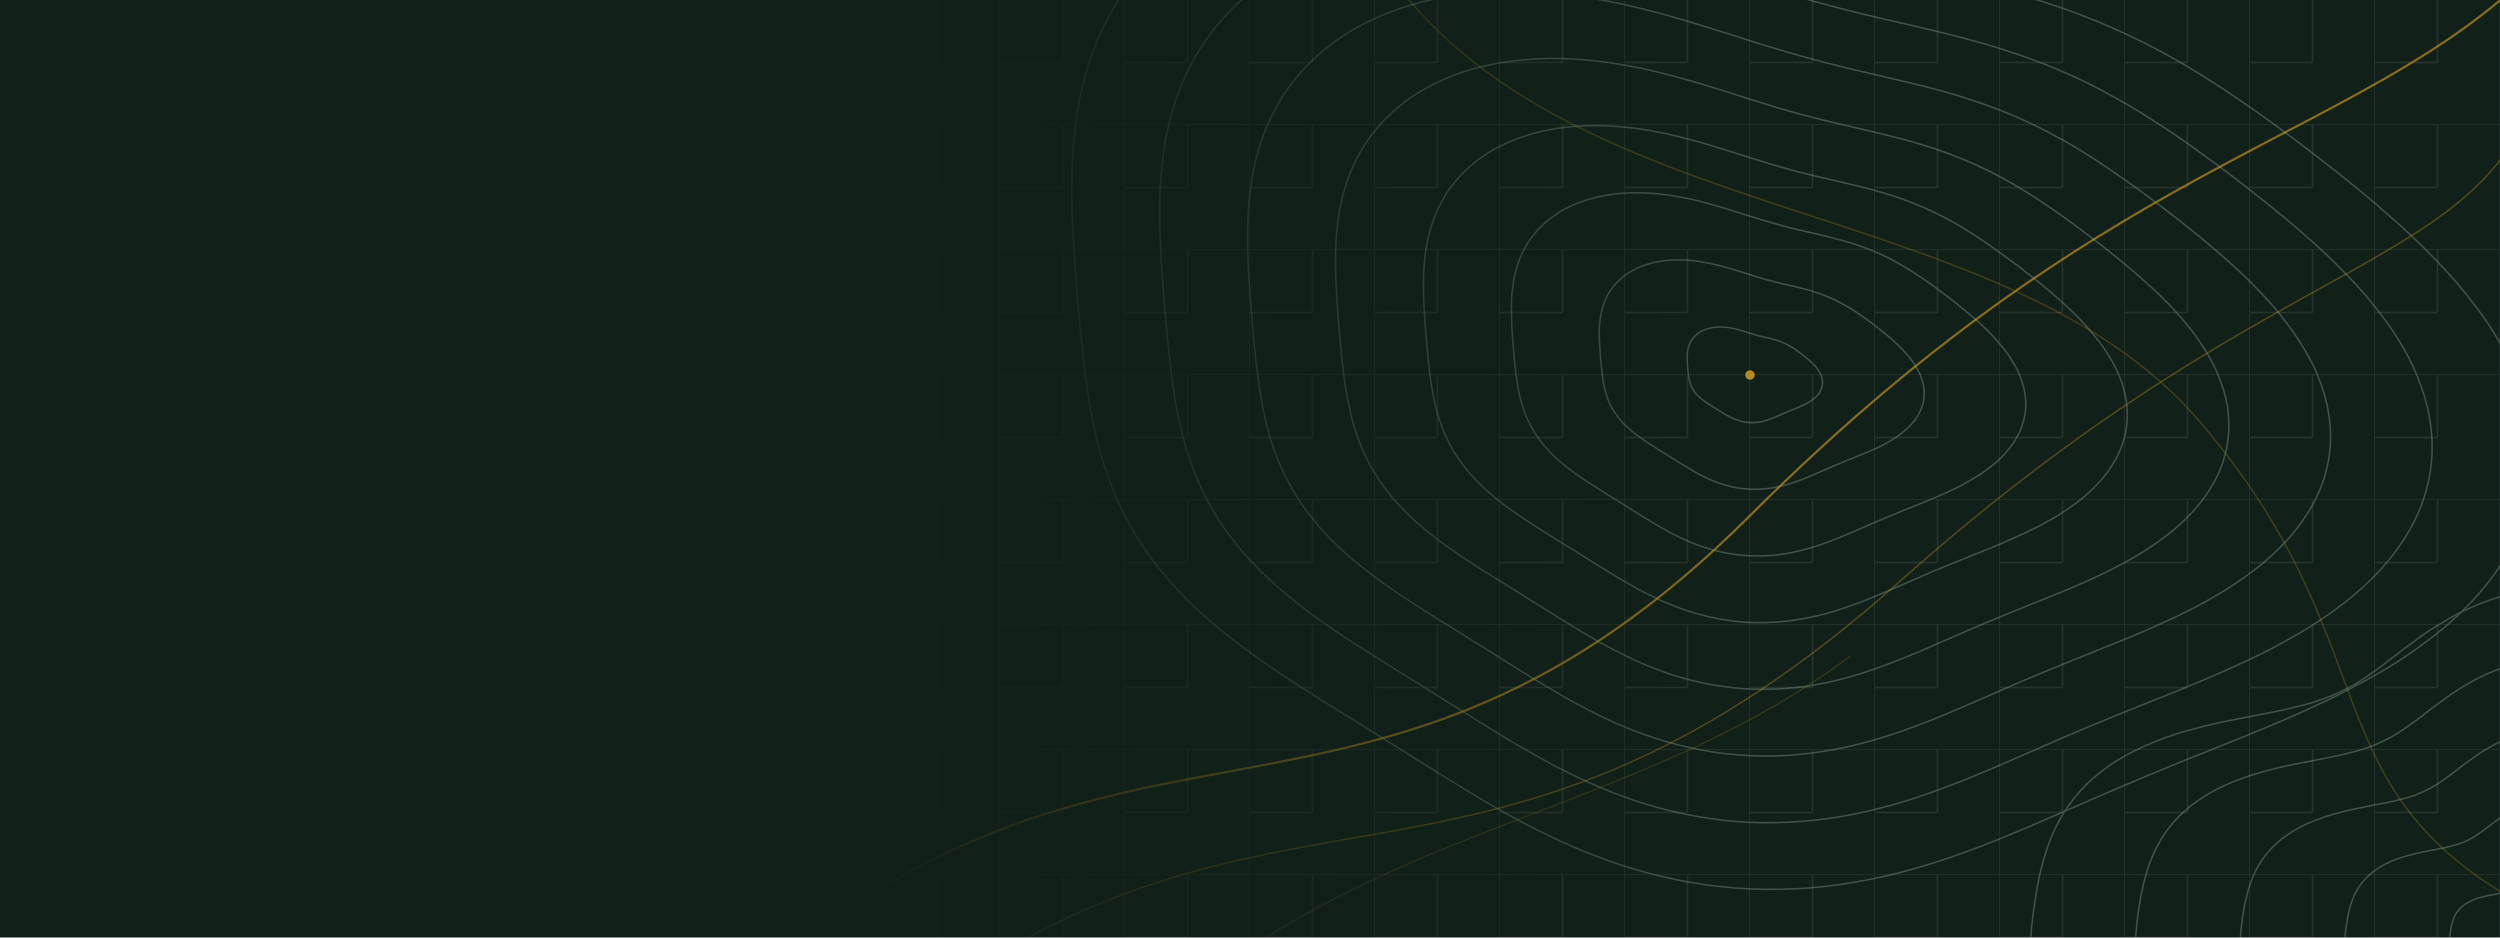
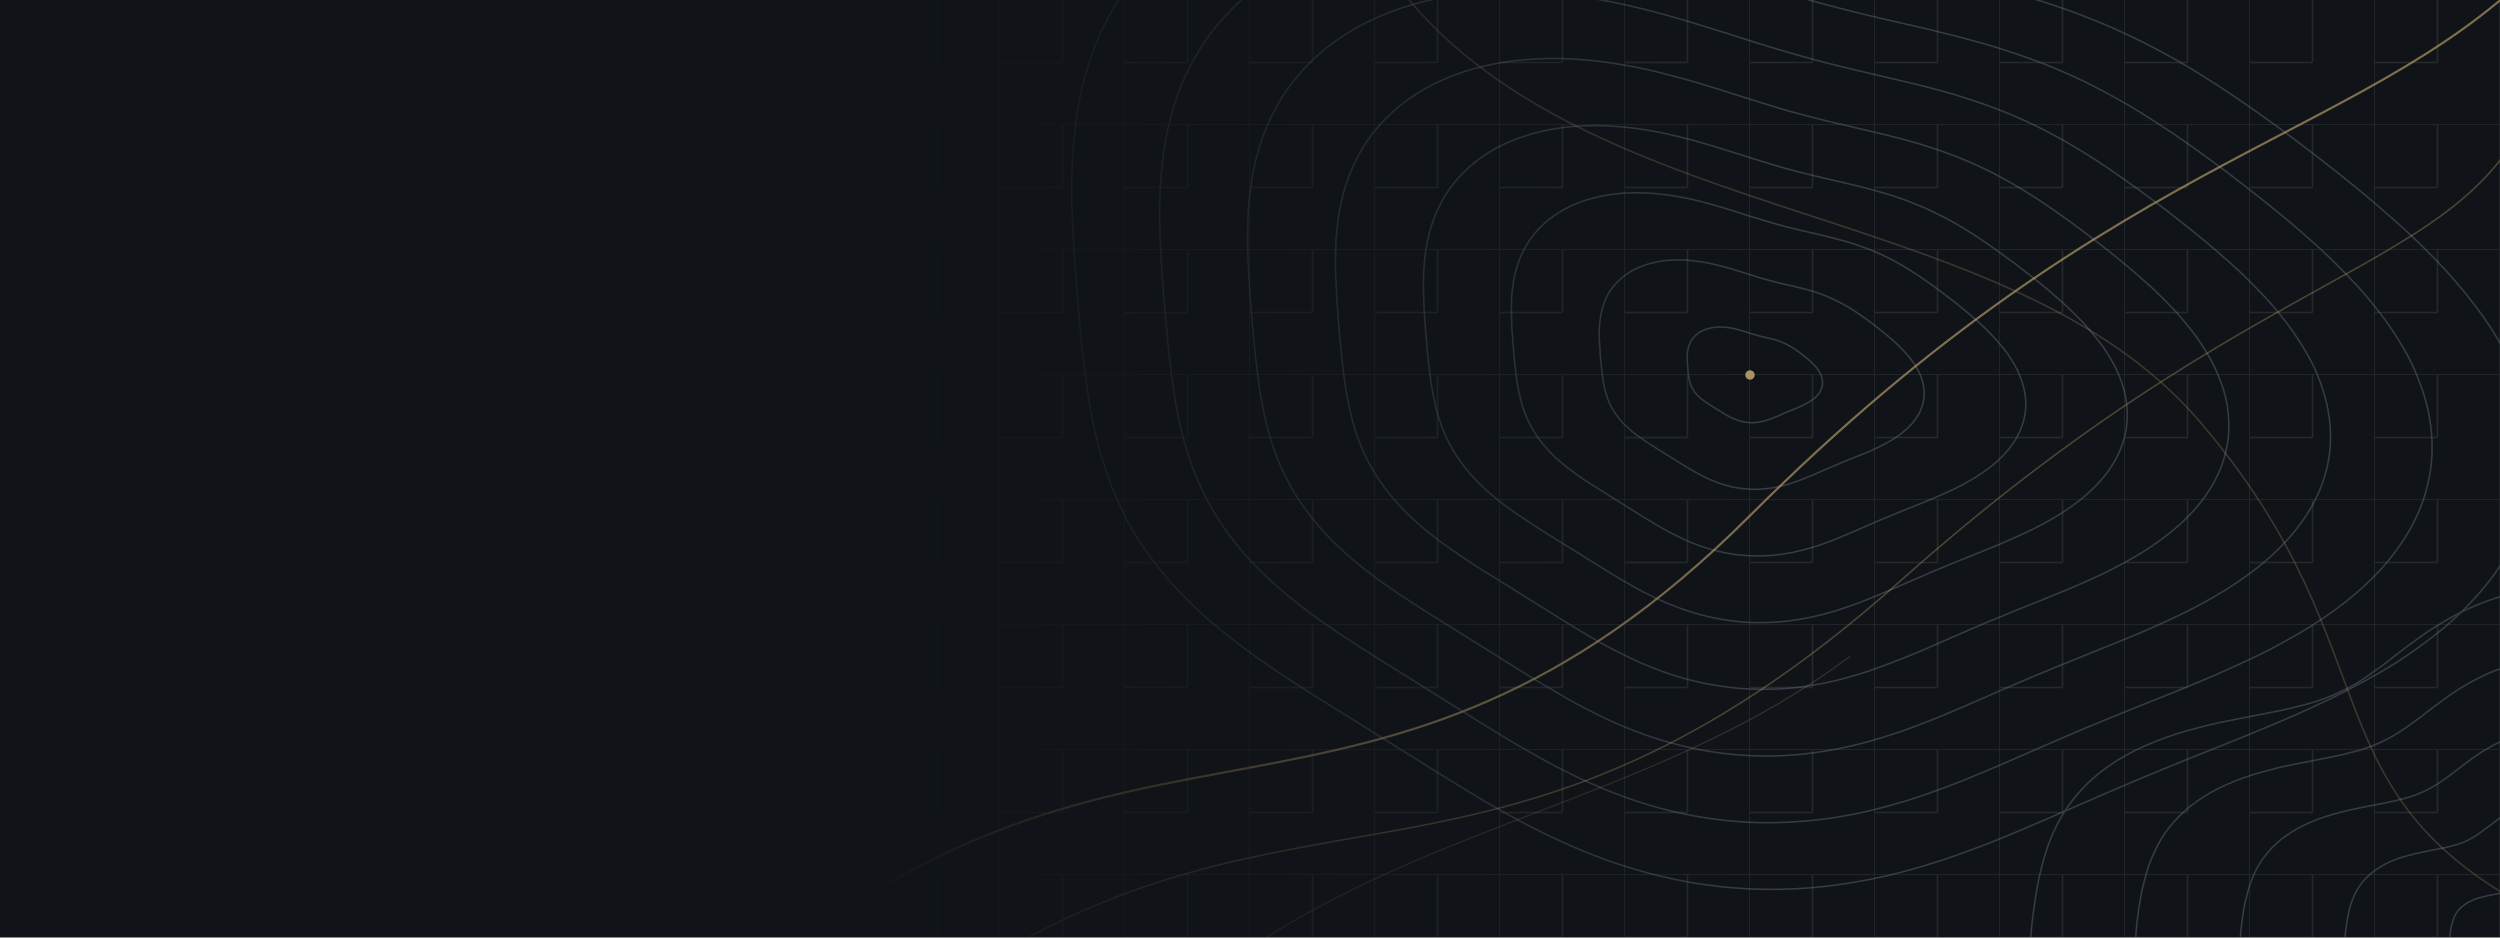
<svg xmlns="http://www.w3.org/2000/svg" viewBox="0 0 1600 600" width="1600" height="600" role="img" aria-hidden="true">
-   <rect width="1600" height="600" fill="#12201A" />
+   <rect width="1600" height="600" fill="#101418" />
  <defs>
    <pattern id="bg" width="80" height="80" patternUnits="userSpaceOnUse">
      <path d="M80 0V80M0 80H80M40 0V40M0 40H40" fill="none" stroke="#E9ECE6" stroke-width="1" />
    </pattern>
    <linearGradient id="bf" x1="0" x2="1">
      <stop offset="0" stop-color="#000" />
      <stop offset="0.35" stop-color="#000" />
      <stop offset="0.7" stop-color="#fff" />
    </linearGradient>
    <mask id="bm">
      <rect width="1600" height="600" fill="url(#bf)" />
    </mask>
  </defs>
  <g mask="url(#bm)">
    <rect width="1600" height="600" fill="url(#bg)" opacity="0.10" />
-     <g fill="none" stroke="#7E9A88" stroke-width="1" opacity="0.42">
+     <g fill="none" stroke="#6B7280" stroke-width="1" opacity="0.42">
      <path d="M1165.4 240.0C1165.8 241.0 1166.1 242.0 1166.3 243.0C1166.4 244.0 1166.5 245.0 1166.4 246.1C1166.3 247.1 1166.0 248.1 1165.6 249.1C1165.2 250.0 1164.7 251.0 1164.1 251.9C1163.4 252.8 1162.6 253.6 1161.8 254.4C1160.9 255.2 1159.9 256.0 1158.9 256.6C1157.9 257.3 1156.8 257.9 1155.7 258.5C1154.6 259.1 1153.5 259.6 1152.4 260.1C1151.3 260.6 1150.1 261.1 1149.0 261.5C1148.0 262.0 1146.9 262.4 1145.8 262.8C1144.8 263.2 1143.8 263.6 1142.8 264.1C1141.7 264.5 1140.8 264.9 1139.8 265.4C1138.8 265.8 1137.8 266.2 1136.8 266.7C1135.8 267.1 1134.8 267.5 1133.7 267.9C1132.7 268.3 1131.6 268.7 1130.5 269.0C1129.4 269.4 1128.3 269.7 1127.1 269.9C1126.0 270.1 1124.8 270.3 1123.6 270.4C1122.4 270.5 1121.2 270.5 1120.0 270.5C1118.8 270.4 1117.6 270.3 1116.4 270.1C1115.3 269.9 1114.1 269.6 1113.0 269.3C1111.9 268.9 1110.9 268.5 1109.8 268.1C1108.8 267.7 1107.8 267.2 1106.9 266.7C1105.9 266.2 1105.0 265.7 1104.1 265.2C1103.3 264.7 1102.4 264.1 1101.6 263.6C1100.8 263.1 1099.9 262.6 1099.1 262.1C1098.3 261.6 1097.5 261.1 1096.7 260.6C1095.9 260.1 1095.1 259.6 1094.3 259.1C1093.5 258.5 1092.7 258.0 1091.9 257.5C1091.1 256.9 1090.3 256.4 1089.5 255.8C1088.8 255.2 1088.0 254.6 1087.3 254.0C1086.6 253.3 1086.0 252.7 1085.4 252.0C1084.8 251.3 1084.2 250.5 1083.8 249.8C1083.3 249.0 1082.9 248.2 1082.5 247.4C1082.2 246.6 1081.9 245.8 1081.6 245.0C1081.4 244.2 1081.2 243.4 1081.0 242.5C1080.8 241.7 1080.7 240.8 1080.6 240.0C1080.5 239.2 1080.4 238.3 1080.3 237.4C1080.2 236.6 1080.2 235.7 1080.1 234.8C1080.0 233.9 1080.0 233.0 1079.9 232.0C1079.9 231.1 1079.8 230.1 1079.8 229.2C1079.8 228.2 1079.8 227.2 1079.9 226.2C1080.0 225.1 1080.2 224.1 1080.4 223.1C1080.6 222.0 1081.0 221.0 1081.4 220.0C1081.8 219.0 1082.4 218.0 1083.1 217.0C1083.7 216.1 1084.5 215.2 1085.4 214.4C1086.4 213.6 1087.4 212.8 1088.5 212.2C1089.7 211.6 1090.9 211.0 1092.2 210.6C1093.5 210.2 1094.9 209.9 1096.3 209.6C1097.7 209.4 1099.2 209.3 1100.7 209.3C1102.1 209.3 1103.6 209.4 1105.0 209.5C1106.5 209.7 1107.9 209.9 1109.2 210.2C1110.6 210.5 1111.9 210.8 1113.1 211.2C1114.4 211.5 1115.6 211.9 1116.7 212.2C1117.9 212.6 1118.9 212.9 1120.0 213.3C1121.1 213.6 1122.1 213.9 1123.0 214.2C1124.0 214.5 1125.0 214.7 1126.0 215.0C1126.9 215.2 1127.8 215.5 1128.8 215.7C1129.7 215.9 1130.7 216.1 1131.6 216.3C1132.6 216.6 1133.5 216.8 1134.5 217.0C1135.4 217.3 1136.3 217.6 1137.3 217.8C1138.2 218.1 1139.1 218.5 1140.0 218.8C1140.9 219.2 1141.8 219.6 1142.7 220.0C1143.5 220.4 1144.4 220.8 1145.2 221.3C1146.1 221.8 1146.9 222.3 1147.7 222.8C1148.5 223.3 1149.3 223.9 1150.0 224.4C1150.8 225.0 1151.6 225.5 1152.4 226.1C1153.2 226.7 1154.0 227.3 1154.8 228.0C1155.6 228.6 1156.4 229.3 1157.2 230.0C1158.0 230.7 1158.8 231.4 1159.6 232.1C1160.4 232.9 1161.2 233.7 1161.9 234.5C1162.6 235.4 1163.3 236.2 1163.9 237.2C1164.5 238.1 1165.0 239.0 1165.4 240.0z" />
      <path d="M1229.0 240.0C1229.9 242.3 1230.7 244.8 1231.1 247.2C1231.5 249.6 1231.6 252.1 1231.3 254.5C1231.1 257.0 1230.5 259.4 1229.5 261.7C1228.6 264.1 1227.3 266.4 1225.7 268.5C1224.2 270.7 1222.3 272.7 1220.2 274.6C1218.1 276.5 1215.8 278.3 1213.4 279.9C1210.9 281.6 1208.3 283.1 1205.7 284.5C1203.1 285.8 1200.4 287.1 1197.7 288.3C1195.0 289.5 1192.3 290.6 1189.7 291.6C1187.1 292.7 1184.5 293.7 1182.0 294.7C1179.5 295.8 1177.0 296.8 1174.6 297.8C1172.2 298.8 1169.8 299.8 1167.4 300.9C1165.1 301.9 1162.7 303.0 1160.3 304.0C1157.9 305.0 1155.4 306.0 1152.9 307.0C1150.4 307.9 1147.8 308.9 1145.2 309.7C1142.6 310.5 1139.8 311.2 1137.1 311.7C1134.3 312.3 1131.5 312.7 1128.6 312.9C1125.8 313.2 1122.9 313.2 1120.0 313.1C1117.1 313.0 1114.3 312.6 1111.5 312.2C1108.7 311.7 1105.9 311.0 1103.3 310.2C1100.6 309.4 1098.1 308.5 1095.6 307.4C1093.1 306.4 1090.8 305.3 1088.5 304.1C1086.2 302.9 1084.1 301.7 1082.0 300.4C1079.8 299.2 1077.8 297.9 1075.8 296.7C1073.8 295.5 1071.9 294.2 1069.9 293.0C1068.0 291.8 1066.0 290.6 1064.1 289.4C1062.1 288.2 1060.2 287.0 1058.3 285.7C1056.3 284.5 1054.4 283.3 1052.5 282.0C1050.6 280.7 1048.7 279.3 1046.8 277.9C1045.0 276.5 1043.2 275.1 1041.6 273.5C1039.9 272.0 1038.3 270.4 1036.9 268.7C1035.5 267.0 1034.2 265.3 1033.0 263.4C1031.9 261.6 1030.9 259.8 1030.0 257.9C1029.2 256.0 1028.5 254.0 1027.9 252.0C1027.3 250.1 1026.8 248.1 1026.4 246.1C1026.0 244.1 1025.7 242.0 1025.5 240.0C1025.2 238.0 1025.0 235.9 1024.8 233.8C1024.6 231.7 1024.4 229.6 1024.2 227.5C1024.1 225.3 1023.9 223.1 1023.8 220.9C1023.7 218.7 1023.5 216.3 1023.5 214.0C1023.5 211.6 1023.6 209.2 1023.8 206.8C1024.1 204.3 1024.4 201.8 1025.0 199.4C1025.6 196.9 1026.3 194.4 1027.4 192.0C1028.4 189.5 1029.7 187.1 1031.4 184.9C1033.0 182.7 1034.9 180.5 1037.1 178.6C1039.2 176.6 1041.8 174.8 1044.5 173.3C1047.2 171.8 1050.2 170.5 1053.3 169.5C1056.4 168.4 1059.8 167.7 1063.2 167.1C1066.6 166.6 1070.2 166.4 1073.6 166.3C1077.1 166.3 1080.7 166.5 1084.1 166.9C1087.5 167.3 1090.9 167.9 1094.1 168.5C1097.4 169.2 1100.5 170.0 1103.5 170.8C1106.5 171.6 1109.4 172.5 1112.1 173.3C1114.9 174.2 1117.5 175.0 1120.0 175.8C1122.5 176.6 1124.9 177.4 1127.3 178.1C1129.7 178.8 1132.0 179.4 1134.3 180.0C1136.6 180.6 1138.8 181.1 1141.1 181.7C1143.4 182.2 1145.6 182.7 1147.9 183.2C1150.2 183.8 1152.4 184.3 1154.7 184.9C1156.9 185.5 1159.2 186.1 1161.4 186.8C1163.7 187.6 1165.9 188.3 1168.0 189.2C1170.2 190.0 1172.3 191.0 1174.4 192.0C1176.5 193.0 1178.5 194.0 1180.5 195.2C1182.5 196.3 1184.5 197.5 1186.4 198.7C1188.3 200.0 1190.2 201.3 1192.1 202.6C1194.0 203.9 1195.9 205.3 1197.8 206.7C1199.7 208.2 1201.6 209.6 1203.5 211.2C1205.4 212.7 1207.4 214.3 1209.3 215.9C1211.2 217.6 1213.2 219.3 1215.0 221.1C1216.9 223.0 1218.8 224.9 1220.5 226.9C1222.2 228.9 1223.9 231.0 1225.3 233.2C1226.7 235.4 1228.0 237.7 1229.0 240.0z" />
      <path d="M1292.5 240.0C1294.0 243.7 1295.2 247.6 1295.9 251.4C1296.5 255.2 1296.7 259.2 1296.3 263.0C1295.8 266.9 1294.9 270.7 1293.4 274.4C1291.9 278.1 1289.9 281.7 1287.4 285.1C1285.0 288.5 1281.9 291.8 1278.7 294.8C1275.4 297.8 1271.7 300.6 1267.8 303.2C1264.0 305.8 1259.8 308.2 1255.7 310.4C1251.6 312.6 1247.2 314.6 1243.0 316.5C1238.8 318.4 1234.5 320.1 1230.4 321.8C1226.2 323.5 1222.2 325.1 1218.2 326.7C1214.2 328.3 1210.3 329.9 1206.5 331.5C1202.6 333.1 1198.9 334.7 1195.1 336.4C1191.3 338.0 1187.6 339.7 1183.8 341.3C1179.9 342.9 1176.1 344.6 1172.1 346.1C1168.1 347.6 1164.1 349.1 1159.9 350.3C1155.7 351.6 1151.4 352.7 1147.0 353.6C1142.7 354.4 1138.1 355.1 1133.6 355.5C1129.1 355.8 1124.5 355.9 1120.0 355.7C1115.5 355.5 1110.9 355.0 1106.5 354.2C1102.1 353.5 1097.7 352.4 1093.5 351.2C1089.4 349.9 1085.3 348.4 1081.4 346.8C1077.5 345.2 1073.7 343.3 1070.1 341.5C1066.5 339.6 1063.1 337.6 1059.8 335.7C1056.4 333.7 1053.2 331.7 1050.0 329.8C1046.9 327.8 1043.8 325.8 1040.7 323.9C1037.6 322.0 1034.5 320.1 1031.5 318.2C1028.4 316.2 1025.3 314.4 1022.3 312.4C1019.2 310.5 1016.1 308.5 1013.1 306.5C1010.1 304.4 1007.1 302.3 1004.2 300.1C1001.3 297.8 998.5 295.5 995.8 293.1C993.2 290.7 990.7 288.1 988.5 285.4C986.2 282.8 984.1 280.0 982.3 277.1C980.5 274.3 978.9 271.3 977.6 268.3C976.2 265.3 975.1 262.2 974.1 259.1C973.2 255.9 972.5 252.8 971.8 249.6C971.2 246.4 970.8 243.2 970.3 240.0C969.9 236.8 969.6 233.5 969.2 230.2C968.9 226.9 968.6 223.6 968.4 220.2C968.1 216.8 967.8 213.3 967.6 209.8C967.5 206.2 967.3 202.5 967.3 198.8C967.3 195.1 967.3 191.3 967.7 187.4C968.1 183.5 968.6 179.6 969.5 175.6C970.5 171.7 971.7 167.7 973.3 163.9C975.0 160.1 977.1 156.3 979.6 152.8C982.2 149.2 985.2 145.8 988.7 142.7C992.1 139.7 996.1 136.8 1000.4 134.4C1004.7 132.0 1009.5 129.9 1014.4 128.3C1019.4 126.7 1024.7 125.5 1030.1 124.6C1035.4 123.8 1041.1 123.4 1046.6 123.4C1052.1 123.3 1057.7 123.7 1063.1 124.3C1068.5 124.8 1073.9 125.8 1079.1 126.8C1084.2 127.8 1089.2 129.1 1093.9 130.4C1098.7 131.7 1103.2 133.1 1107.5 134.4C1111.9 135.8 1116.0 137.1 1120.0 138.4C1124.0 139.6 1127.8 140.8 1131.6 141.9C1135.4 143.0 1139.0 144.0 1142.6 145.0C1146.3 145.9 1149.8 146.8 1153.4 147.6C1157.0 148.5 1160.6 149.3 1164.2 150.1C1167.8 151.0 1171.4 151.8 1174.9 152.8C1178.5 153.7 1182.1 154.7 1185.6 155.8C1189.1 157.0 1192.6 158.2 1196.1 159.5C1199.5 160.9 1202.9 162.3 1206.2 163.9C1209.5 165.5 1212.7 167.2 1215.8 169.0C1219.0 170.8 1222.1 172.7 1225.1 174.7C1228.2 176.6 1231.2 178.7 1234.2 180.8C1237.2 182.9 1240.1 185.1 1243.1 187.3C1246.1 189.6 1249.1 191.9 1252.2 194.3C1255.2 196.8 1258.3 199.3 1261.4 201.9C1264.4 204.5 1267.5 207.2 1270.5 210.1C1273.4 213.0 1276.4 216.0 1279.1 219.2C1281.8 222.4 1284.5 225.7 1286.7 229.2C1288.9 232.7 1291.0 236.3 1292.5 240.0z" />
      <path d="M1356.1 240.0C1358.2 245.1 1359.8 250.3 1360.7 255.6C1361.5 260.8 1361.7 266.3 1361.2 271.5C1360.6 276.8 1359.3 282.1 1357.3 287.1C1355.3 292.1 1352.4 297.1 1349.1 301.8C1345.7 306.4 1341.6 310.9 1337.1 315.0C1332.7 319.1 1327.5 323.0 1322.3 326.5C1317.1 330.1 1311.3 333.3 1305.7 336.3C1300.0 339.3 1294.1 342.0 1288.3 344.6C1282.6 347.2 1276.7 349.6 1271.1 351.9C1265.4 354.2 1259.8 356.4 1254.4 358.6C1248.9 360.8 1243.6 363.0 1238.3 365.2C1233.1 367.4 1228.0 369.6 1222.8 371.9C1217.6 374.1 1212.5 376.4 1207.3 378.6C1202.0 380.8 1196.8 383.1 1191.3 385.2C1185.9 387.2 1180.3 389.2 1174.6 391.0C1168.9 392.7 1163.0 394.2 1157.0 395.4C1151.0 396.6 1144.8 397.5 1138.7 398.0C1132.5 398.5 1126.2 398.6 1120.0 398.4C1113.8 398.1 1107.6 397.4 1101.5 396.3C1095.5 395.3 1089.5 393.8 1083.8 392.1C1078.1 390.4 1072.5 388.3 1067.2 386.1C1061.8 383.9 1056.7 381.4 1051.8 378.9C1046.8 376.3 1042.2 373.6 1037.6 370.9C1033.0 368.3 1028.6 365.5 1024.3 362.8C1019.9 360.2 1015.7 357.5 1011.5 354.8C1007.2 352.2 1003.1 349.6 998.8 347.0C994.6 344.3 990.4 341.7 986.2 339.1C982.1 336.4 977.8 333.7 973.7 330.9C969.6 328.1 965.4 325.3 961.5 322.2C957.6 319.2 953.7 316.0 950.1 312.7C946.5 309.3 943.1 305.8 940.0 302.2C936.9 298.5 934.1 294.7 931.6 290.8C929.1 286.9 926.9 282.8 925.1 278.7C923.2 274.6 921.7 270.3 920.4 266.1C919.1 261.8 918.1 257.5 917.3 253.1C916.4 248.8 915.8 244.4 915.2 240.0C914.6 235.6 914.2 231.1 913.7 226.6C913.3 222.1 912.9 217.6 912.5 212.9C912.1 208.2 911.7 203.5 911.5 198.6C911.2 193.7 911.0 188.8 911.0 183.7C911.0 178.6 911.1 173.3 911.6 168.0C912.1 162.7 912.8 157.3 914.1 151.9C915.4 146.6 917.0 141.1 919.3 135.9C921.6 130.7 924.4 125.5 927.9 120.6C931.4 115.8 935.6 111.1 940.3 106.9C945.0 102.7 950.5 98.8 956.3 95.5C962.2 92.2 968.8 89.4 975.5 87.2C982.3 84.9 989.6 83.2 996.9 82.1C1004.3 81.0 1012.0 80.5 1019.5 80.4C1027.1 80.3 1034.8 80.9 1042.2 81.6C1049.6 82.4 1057.0 83.7 1064.0 85.1C1071.0 86.5 1077.8 88.3 1084.3 90.0C1090.8 91.8 1097.0 93.7 1102.9 95.5C1108.9 97.4 1114.5 99.2 1120.0 100.9C1125.5 102.6 1130.7 104.3 1135.9 105.8C1141.0 107.3 1146.0 108.7 1151.0 110.0C1155.9 111.3 1160.8 112.4 1165.7 113.6C1170.6 114.8 1175.5 115.8 1180.4 117.0C1185.3 118.2 1190.3 119.3 1195.2 120.6C1200.0 121.9 1205.0 123.3 1209.8 124.8C1214.6 126.4 1219.4 128.0 1224.1 129.9C1228.8 131.7 1233.4 133.7 1237.9 135.9C1242.4 138.1 1246.8 140.4 1251.2 142.8C1255.5 145.3 1259.7 147.9 1263.9 150.6C1268.0 153.3 1272.1 156.1 1276.2 159.0C1280.3 161.9 1284.4 164.9 1288.5 167.9C1292.6 171.0 1296.7 174.2 1300.9 177.5C1305.0 180.8 1309.3 184.2 1313.4 187.8C1317.6 191.4 1321.9 195.2 1325.9 199.1C1330.0 203.1 1334.0 207.2 1337.7 211.6C1341.4 215.9 1345.1 220.5 1348.1 225.2C1351.2 230.0 1354.0 234.9 1356.1 240.0z" />
      <path d="M1419.6 240.0C1422.3 246.4 1424.4 253.1 1425.5 259.8C1426.5 266.5 1426.8 273.3 1426.1 280.0C1425.4 286.6 1423.7 293.4 1421.2 299.8C1418.6 306.2 1415.0 312.5 1410.8 318.4C1406.5 324.3 1401.2 330.0 1395.6 335.2C1389.9 340.4 1383.4 345.3 1376.8 349.8C1370.1 354.3 1362.9 358.4 1355.7 362.2C1348.5 366.1 1341.0 369.5 1333.6 372.8C1326.3 376.1 1318.9 379.1 1311.7 382.0C1304.5 385.0 1297.4 387.7 1290.5 390.5C1283.6 393.4 1276.9 396.1 1270.2 398.9C1263.5 401.7 1257.0 404.5 1250.5 407.4C1243.9 410.2 1237.4 413.1 1230.8 416.0C1224.1 418.8 1217.4 421.6 1210.5 424.2C1203.6 426.8 1196.6 429.4 1189.3 431.6C1182.0 433.8 1174.6 435.8 1167.0 437.3C1159.4 438.8 1151.5 439.9 1143.7 440.6C1135.9 441.2 1127.9 441.3 1120.0 441.0C1112.1 440.6 1104.2 439.7 1096.6 438.4C1088.9 437.1 1081.3 435.2 1074.0 433.1C1066.8 430.9 1059.7 428.2 1052.9 425.4C1046.1 422.6 1039.7 419.4 1033.4 416.2C1027.1 413.0 1021.2 409.6 1015.4 406.2C1009.6 402.8 1004.0 399.3 998.5 395.9C993.0 392.5 987.6 389.1 982.2 385.7C976.9 382.4 971.6 379.1 966.2 375.7C960.9 372.4 955.5 369.1 950.2 365.8C944.9 362.4 939.5 359.0 934.3 355.4C929.1 351.8 923.8 348.2 918.8 344.3C913.8 340.5 908.9 336.5 904.4 332.2C899.8 328.0 895.5 323.5 891.5 318.9C887.6 314.3 884.0 309.4 880.9 304.5C877.7 299.5 875.0 294.3 872.6 289.1C870.2 283.9 868.3 278.5 866.7 273.1C865.0 267.7 863.8 262.2 862.7 256.7C861.6 251.2 860.8 245.6 860.0 240.0C859.3 234.4 858.7 228.8 858.2 223.0C857.6 217.3 857.1 211.5 856.6 205.6C856.2 199.7 855.7 193.7 855.4 187.5C855.0 181.3 854.7 175.0 854.7 168.5C854.8 162.0 854.8 155.3 855.5 148.6C856.1 141.9 857.0 135.0 858.7 128.2C860.3 121.4 862.3 114.5 865.3 107.9C868.2 101.3 871.8 94.6 876.2 88.5C880.7 82.3 885.9 76.4 891.9 71.1C897.9 65.7 904.8 60.8 912.3 56.6C919.7 52.5 928.0 48.8 936.6 46.0C945.2 43.2 954.5 41.0 963.8 39.6C973.1 38.2 982.9 37.6 992.5 37.4C1002.1 37.3 1011.8 38.0 1021.2 39.0C1030.6 40.0 1040.0 41.7 1048.9 43.4C1057.8 45.2 1066.5 47.5 1074.7 49.7C1082.9 51.9 1090.8 54.3 1098.3 56.6C1105.9 59.0 1113.0 61.3 1120.0 63.5C1127.0 65.7 1133.6 67.7 1140.1 69.7C1146.7 71.6 1153.0 73.3 1159.3 74.9C1165.6 76.6 1171.8 78.1 1178.0 79.5C1184.3 81.0 1190.5 82.4 1196.7 83.9C1202.9 85.4 1209.2 86.8 1215.4 88.5C1221.6 90.1 1227.8 91.8 1233.9 93.8C1240.1 95.8 1246.2 97.9 1252.1 100.2C1258.1 102.6 1263.9 105.1 1269.7 107.9C1275.4 110.6 1281.0 113.6 1286.5 116.7C1292.0 119.8 1297.3 123.1 1302.6 126.5C1307.9 129.9 1313.1 133.5 1318.3 137.2C1323.5 140.8 1328.6 144.6 1333.8 148.5C1339.1 152.5 1344.3 156.5 1349.6 160.7C1354.9 164.9 1360.2 169.2 1365.5 173.8C1370.8 178.4 1376.2 183.1 1381.4 188.1C1386.5 193.1 1391.7 198.4 1396.4 203.9C1401.1 209.4 1405.7 215.2 1409.5 221.2C1413.4 227.3 1417.0 233.6 1419.6 240.0z" />
      <path d="M1483.2 240.0C1486.4 247.8 1488.9 255.9 1490.2 264.0C1491.6 272.1 1491.9 280.4 1491.1 288.5C1490.2 296.5 1488.2 304.7 1485.1 312.5C1482.0 320.2 1477.6 327.9 1472.4 335.0C1467.3 342.2 1460.9 349.0 1454.0 355.4C1447.2 361.7 1439.3 367.6 1431.2 373.1C1423.2 378.6 1414.4 383.5 1405.7 388.2C1397.0 392.8 1387.8 397.0 1379.0 401.0C1370.1 405.0 1361.1 408.6 1352.4 412.1C1343.7 415.7 1335.1 419.1 1326.7 422.5C1318.3 425.9 1310.2 429.2 1302.1 432.6C1294.0 436.0 1286.1 439.4 1278.1 442.9C1270.2 446.3 1262.3 449.9 1254.3 453.3C1246.2 456.7 1238.1 460.2 1229.7 463.3C1221.4 466.5 1212.8 469.6 1204.0 472.2C1195.2 474.9 1186.1 477.3 1176.9 479.1C1167.7 480.9 1158.2 482.3 1148.7 483.1C1139.2 483.9 1129.5 484.1 1120.0 483.6C1110.5 483.2 1100.9 482.1 1091.6 480.5C1082.3 478.9 1073.1 476.6 1064.3 474.0C1055.5 471.4 1046.9 468.2 1038.7 464.8C1030.5 461.4 1022.6 457.5 1015.0 453.6C1007.5 449.7 1000.2 445.6 993.2 441.4C986.1 437.3 979.4 433.1 972.7 429.0C966.0 424.8 959.5 420.7 953.0 416.6C946.5 412.6 940.1 408.6 933.6 404.5C927.1 400.5 920.7 396.5 914.2 392.4C907.8 388.3 901.3 384.2 894.9 379.9C888.6 375.6 882.2 371.2 876.2 366.5C870.1 361.8 864.1 356.9 858.6 351.8C853.1 346.6 847.8 341.3 843.1 335.7C838.3 330.0 834.0 324.2 830.1 318.1C826.3 312.1 823.0 305.9 820.1 299.5C817.3 293.2 814.9 286.7 812.9 280.1C810.9 273.6 809.4 266.9 808.1 260.2C806.8 253.5 805.8 246.8 804.9 240.0C804.0 233.2 803.3 226.4 802.6 219.4C801.9 212.5 801.3 205.5 800.8 198.3C800.2 191.1 799.6 183.8 799.2 176.3C798.8 168.8 798.4 161.2 798.5 153.3C798.5 145.5 798.6 137.4 799.4 129.3C800.2 121.1 801.2 112.8 803.2 104.5C805.2 96.3 807.7 87.9 811.2 79.9C814.8 71.8 819.1 63.8 824.5 56.3C829.9 48.9 836.3 41.6 843.5 35.2C850.8 28.8 859.2 22.8 868.2 17.7C877.2 12.7 887.3 8.3 897.7 4.9C908.1 1.4 919.4 -1.2 930.7 -2.9C942.0 -4.6 953.8 -5.4 965.4 -5.5C977.0 -5.6 988.9 -4.8 1000.3 -3.6C1011.7 -2.4 1023.0 -0.4 1033.8 1.7C1044.6 3.9 1055.1 6.6 1065.1 9.3C1075.1 12.0 1084.6 15.0 1093.8 17.8C1102.9 20.5 1111.6 23.4 1120.0 26.1C1128.4 28.7 1136.4 31.2 1144.4 33.5C1152.3 35.8 1160.0 37.9 1167.6 39.9C1175.3 41.9 1182.8 43.7 1190.4 45.5C1197.9 47.3 1205.4 49.0 1213.0 50.8C1220.5 52.6 1228.1 54.3 1235.6 56.3C1243.2 58.3 1250.7 60.4 1258.1 62.8C1265.5 65.2 1272.9 67.7 1280.2 70.6C1287.4 73.4 1294.5 76.5 1301.4 79.8C1308.4 83.2 1315.1 86.8 1321.8 90.5C1328.4 94.3 1334.9 98.3 1341.3 102.4C1347.7 106.6 1354.0 110.9 1360.3 115.4C1366.6 119.8 1372.9 124.4 1379.2 129.1C1385.5 133.9 1391.9 138.8 1398.3 143.9C1404.7 149.0 1411.2 154.2 1417.6 159.8C1424.0 165.3 1430.6 171.0 1436.8 177.1C1443.0 183.2 1449.3 189.6 1455.0 196.2C1460.7 202.9 1466.2 210.0 1470.9 217.3C1475.6 224.5 1480.0 232.2 1483.2 240.0z" />
      <path d="M1546.7 240.0C1550.5 249.2 1553.5 258.7 1555.0 268.2C1556.6 277.7 1557.0 287.5 1556.0 296.9C1555.0 306.4 1552.6 316.0 1549.0 325.1C1545.3 334.3 1540.2 343.2 1534.1 351.6C1528.0 360.1 1520.6 368.1 1512.5 375.6C1504.4 383.0 1495.2 390.0 1485.7 396.4C1476.2 402.8 1465.9 408.6 1455.7 414.1C1445.4 419.6 1434.7 424.4 1424.3 429.1C1413.8 433.8 1403.3 438.1 1393.1 442.3C1382.8 446.5 1372.7 450.4 1362.9 454.4C1353.0 458.4 1343.4 462.3 1333.9 466.3C1324.4 470.3 1315.2 474.3 1305.8 478.4C1296.4 482.4 1287.2 486.6 1277.8 490.6C1268.3 494.6 1258.8 498.7 1248.9 502.4C1239.1 506.1 1229.1 509.8 1218.7 512.9C1208.4 516.0 1197.7 518.8 1186.9 521.0C1176.0 523.1 1164.9 524.8 1153.7 525.6C1142.6 526.5 1131.2 526.8 1120.0 526.3C1108.8 525.8 1097.5 524.5 1086.6 522.6C1075.7 520.7 1064.9 518.1 1054.5 515.0C1044.2 511.9 1034.1 508.1 1024.5 504.1C1014.8 500.1 1005.6 495.6 996.7 491.0C987.8 486.4 979.3 481.5 971.0 476.7C962.7 471.9 954.8 466.9 946.9 462.1C939.1 457.2 931.5 452.3 923.8 447.6C916.1 442.8 908.6 438.1 901.0 433.3C893.4 428.6 885.8 423.9 878.2 419.1C870.6 414.3 863.0 409.5 855.5 404.4C848.1 399.3 840.6 394.1 833.5 388.6C826.4 383.1 819.4 377.4 812.9 371.3C806.4 365.3 800.2 359.0 794.6 352.4C789.0 345.8 783.9 338.9 779.4 331.8C774.9 324.7 771.0 317.4 767.7 309.9C764.3 302.5 761.6 294.8 759.2 287.1C756.8 279.4 755.1 271.6 753.5 263.8C751.9 255.9 750.8 248.0 749.8 240.0C748.7 232.0 747.9 224.0 747.1 215.8C746.3 207.7 745.6 199.4 744.9 191.0C744.2 182.6 743.5 174.0 743.1 165.2C742.6 156.4 742.2 147.4 742.2 138.1C742.2 128.9 742.3 119.4 743.3 109.9C744.2 100.3 745.5 90.5 747.8 80.8C750.1 71.1 753.0 61.3 757.2 51.8C761.4 42.4 766.5 32.9 772.8 24.2C779.1 15.5 786.6 6.9 795.2 -0.6C803.7 -8.2 813.5 -15.2 824.2 -21.2C834.8 -27.1 846.6 -32.3 858.8 -36.3C871.1 -40.3 884.3 -43.4 897.6 -45.4C910.8 -47.4 924.8 -48.3 938.4 -48.5C952.0 -48.6 966.0 -47.7 979.3 -46.3C992.7 -44.8 1006.0 -42.5 1018.7 -40.0C1031.4 -37.4 1043.7 -34.2 1055.5 -31.1C1067.2 -27.9 1078.4 -24.4 1089.2 -21.1C1099.9 -17.9 1110.1 -14.5 1120.0 -11.4C1129.9 -8.3 1139.3 -5.3 1148.7 -2.6C1158.0 0.1 1167.0 2.6 1176.0 4.9C1185.0 7.3 1193.8 9.4 1202.7 11.5C1211.5 13.6 1220.4 15.5 1229.3 17.6C1238.1 19.8 1247.0 21.8 1255.9 24.2C1264.7 26.5 1273.6 29.0 1282.3 31.8C1291.0 34.6 1299.7 37.6 1308.2 40.9C1316.7 44.3 1325.0 47.9 1333.2 51.8C1341.3 55.7 1349.3 60.0 1357.1 64.4C1364.9 68.8 1372.5 73.5 1380.0 78.4C1387.6 83.2 1395.0 88.3 1402.4 93.5C1409.8 98.8 1417.1 104.2 1424.6 109.7C1432.0 115.3 1439.5 121.1 1447.0 127.1C1454.5 133.1 1462.1 139.2 1469.7 145.7C1477.2 152.2 1484.9 159.0 1492.2 166.1C1499.5 173.3 1506.9 180.7 1513.6 188.6C1520.3 196.4 1526.8 204.7 1532.4 213.3C1537.9 221.8 1543.0 230.8 1546.7 240.0z" />
      <path d="M1610.3 240.0C1614.6 250.5 1618.1 261.5 1619.8 272.4C1621.6 283.3 1622.1 294.5 1620.9 305.4C1619.8 316.3 1617.0 327.3 1612.8 337.8C1608.7 348.3 1602.8 358.6 1595.8 368.3C1588.8 377.9 1580.2 387.2 1570.9 395.8C1561.7 404.3 1551.0 412.3 1540.2 419.7C1529.3 427.1 1517.4 433.8 1505.6 440.0C1493.9 446.3 1481.6 451.9 1469.6 457.3C1457.6 462.7 1445.5 467.5 1433.7 472.4C1422.0 477.2 1410.4 481.7 1399.0 486.3C1387.7 490.9 1376.7 495.4 1365.8 500.0C1354.9 504.6 1344.2 509.2 1333.5 513.9C1322.7 518.5 1312.1 523.3 1301.3 527.9C1290.4 532.5 1279.4 537.2 1268.1 541.5C1256.8 545.7 1245.3 550.0 1233.4 553.5C1221.5 557.1 1209.3 560.4 1196.8 562.8C1184.4 565.2 1171.6 567.2 1158.8 568.2C1146.0 569.2 1132.9 569.5 1120.0 568.9C1107.1 568.3 1094.2 566.9 1081.7 564.7C1069.1 562.5 1056.7 559.5 1044.8 555.9C1032.9 552.4 1021.3 548.0 1010.2 543.4C999.2 538.8 988.5 533.6 978.3 528.4C968.1 523.1 958.3 517.5 948.8 512.0C939.3 506.4 930.2 500.7 921.2 495.1C912.1 489.5 903.4 484.0 894.6 478.5C885.8 473.0 877.1 467.6 868.4 462.1C859.6 456.7 850.9 451.3 842.2 445.8C833.5 440.2 824.7 434.7 816.1 428.9C807.6 423.0 799.0 417.1 790.8 410.7C782.7 404.4 774.6 397.8 767.1 390.9C759.7 384.0 752.6 376.7 746.2 369.1C739.8 361.6 733.9 353.6 728.7 345.5C723.5 337.4 719.0 328.9 715.2 320.3C711.3 311.8 708.2 303.0 705.5 294.1C702.8 285.3 700.7 276.3 698.9 267.3C697.1 258.3 695.8 249.2 694.6 240.0C693.4 230.8 692.5 221.6 691.5 212.2C690.6 202.9 689.8 193.4 689.0 183.7C688.3 174.0 687.5 164.2 687.0 154.0C686.4 143.9 685.9 133.6 685.9 123.0C686.0 112.4 686.1 101.5 687.2 90.5C688.2 79.5 689.7 68.2 692.3 57.1C695.0 46.0 698.4 34.6 703.2 23.8C708.0 13.0 713.8 2.1 721.1 -7.9C728.3 -18.0 736.9 -27.8 746.8 -36.5C756.6 -45.1 767.9 -53.2 780.1 -60.1C792.3 -66.9 805.9 -72.8 819.9 -77.4C834.0 -82.1 849.2 -85.6 864.4 -87.9C879.7 -90.2 895.7 -91.3 911.3 -91.4C927.0 -91.6 943.0 -90.5 958.4 -88.9C973.8 -87.3 989.1 -84.6 1003.6 -81.7C1018.2 -78.8 1032.4 -75.1 1045.9 -71.5C1059.3 -67.9 1072.2 -63.8 1084.6 -60.0C1096.9 -56.3 1108.6 -52.4 1120.0 -48.8C1131.4 -45.3 1142.2 -41.9 1152.9 -38.7C1163.6 -35.6 1173.9 -32.8 1184.3 -30.1C1194.6 -27.4 1204.8 -25.0 1215.0 -22.6C1225.2 -20.1 1235.3 -17.9 1245.5 -15.5C1255.7 -13.0 1265.9 -10.7 1276.1 -8.0C1286.3 -5.3 1296.4 -2.4 1306.5 0.8C1316.5 4.0 1326.5 7.4 1336.2 11.3C1345.9 15.1 1355.5 19.3 1364.9 23.8C1374.3 28.3 1383.4 33.1 1392.4 38.2C1401.4 43.3 1410.1 48.7 1418.8 54.3C1427.4 59.9 1435.9 65.7 1444.4 71.7C1453.0 77.7 1461.4 83.9 1469.9 90.3C1478.5 96.8 1487.0 103.3 1495.7 110.2C1504.3 117.1 1513.1 124.2 1521.8 131.7C1530.4 139.2 1539.3 146.9 1547.7 155.1C1556.1 163.3 1564.6 171.9 1572.2 180.9C1579.9 190.0 1587.4 199.5 1593.8 209.3C1600.1 219.1 1605.9 229.5 1610.3 240.0z" />
      <path d="M1699.3 600.0C1699.5 601.4 1699.5 602.9 1699.2 604.4C1698.9 605.8 1698.3 607.2 1697.5 608.6C1696.7 609.9 1695.6 611.2 1694.4 612.4C1693.2 613.6 1691.7 614.7 1690.3 615.7C1688.9 616.8 1687.3 617.7 1685.8 618.6C1684.3 619.5 1682.8 620.3 1681.4 621.1C1680.0 621.9 1678.6 622.7 1677.3 623.5C1675.9 624.2 1674.7 625.0 1673.4 625.7C1672.1 626.5 1670.9 627.2 1669.7 627.9C1668.4 628.6 1667.2 629.3 1665.9 629.9C1664.6 630.5 1663.3 631.1 1661.9 631.7C1660.6 632.2 1659.2 632.7 1657.8 633.1C1656.4 633.5 1655.0 633.9 1653.6 634.3C1652.2 634.7 1650.8 635.0 1649.4 635.4C1648.0 635.8 1646.6 636.2 1645.3 636.6C1643.9 637.1 1642.5 637.6 1641.1 638.2C1639.7 638.8 1638.3 639.4 1636.7 640.1C1635.2 640.8 1633.7 641.5 1632.0 642.1C1630.3 642.8 1628.6 643.4 1626.8 643.9C1625.0 644.4 1623.1 644.9 1621.3 645.1C1619.4 645.4 1617.4 645.5 1615.6 645.3C1613.7 645.2 1611.9 644.9 1610.2 644.5C1608.4 644.0 1606.8 643.3 1605.2 642.6C1603.7 641.8 1602.2 640.9 1600.8 640.0C1599.5 639.0 1598.2 638.0 1597.0 637.0C1595.7 636.1 1594.6 635.0 1593.4 634.1C1592.2 633.1 1591.0 632.2 1589.7 631.3C1588.5 630.4 1587.2 629.6 1585.8 628.7C1584.5 627.8 1583.1 627.0 1581.8 626.1C1580.4 625.1 1579.0 624.2 1577.7 623.2C1576.5 622.2 1575.2 621.1 1574.1 620.0C1573.0 618.9 1572.0 617.7 1571.2 616.4C1570.3 615.1 1569.7 613.8 1569.2 612.5C1568.7 611.1 1568.3 609.7 1568.1 608.3C1567.9 607.0 1567.8 605.6 1567.7 604.2C1567.7 602.8 1567.8 601.4 1567.9 600.0C1568.0 598.6 1568.1 597.2 1568.3 595.9C1568.5 594.5 1568.8 593.1 1569.1 591.8C1569.4 590.4 1569.8 589.1 1570.4 587.8C1570.9 586.5 1571.5 585.1 1572.4 583.9C1573.2 582.7 1574.2 581.5 1575.4 580.5C1576.6 579.4 1578.0 578.4 1579.5 577.6C1581.0 576.7 1582.7 576.0 1584.4 575.3C1586.2 574.7 1588.0 574.2 1589.8 573.8C1591.6 573.3 1593.4 573.0 1595.1 572.7C1596.8 572.3 1598.4 572.1 1599.9 571.7C1601.4 571.3 1602.8 571.0 1604.1 570.5C1605.4 570.0 1606.6 569.5 1607.7 568.8C1608.8 568.2 1609.9 567.4 1611.0 566.6C1612.1 565.8 1613.2 564.9 1614.3 564.1C1615.5 563.2 1616.7 562.3 1618.1 561.5C1619.4 560.7 1620.8 559.9 1622.3 559.2C1623.8 558.6 1625.4 558.0 1627.0 557.6C1628.6 557.2 1630.3 556.9 1632.0 556.7C1633.7 556.5 1635.4 556.4 1637.1 556.4C1638.9 556.4 1640.6 556.5 1642.3 556.7C1644.0 556.8 1645.8 557.0 1647.5 557.2C1649.2 557.4 1651.0 557.6 1652.7 557.8C1654.5 558.1 1656.2 558.4 1658.0 558.7C1659.8 559.0 1661.5 559.4 1663.2 559.9C1665.0 560.4 1666.7 561.0 1668.3 561.6C1669.9 562.3 1671.4 563.1 1672.8 564.0C1674.2 564.8 1675.5 565.9 1676.7 566.9C1677.8 568.0 1678.9 569.1 1679.8 570.3C1680.7 571.5 1681.5 572.7 1682.3 573.9C1683.1 575.1 1683.8 576.3 1684.6 577.5C1685.4 578.7 1686.1 579.9 1686.9 581.0C1687.8 582.2 1688.6 583.3 1689.6 584.5C1690.5 585.6 1691.5 586.8 1692.5 588.0C1693.5 589.2 1694.6 590.4 1695.5 591.7C1696.4 593.0 1697.3 594.3 1697.9 595.7C1698.6 597.1 1699.1 598.6 1699.3 600.0z" />
      <path d="M1769.7 600.0C1770.1 602.9 1770.1 606.0 1769.4 608.9C1768.8 611.8 1767.6 614.8 1765.9 617.5C1764.3 620.2 1762.0 622.9 1759.6 625.3C1757.1 627.8 1754.2 630.0 1751.3 632.2C1748.3 634.3 1745.1 636.2 1742.1 638.0C1739.1 639.9 1736.0 641.6 1733.1 643.2C1730.1 644.9 1727.3 646.4 1724.6 648.0C1721.8 649.6 1719.3 651.1 1716.7 652.6C1714.1 654.1 1711.6 655.7 1709.1 657.1C1706.5 658.5 1704.0 659.9 1701.3 661.2C1698.7 662.5 1696.0 663.7 1693.2 664.8C1690.5 665.8 1687.6 666.8 1684.8 667.7C1681.9 668.6 1679.0 669.3 1676.1 670.1C1673.3 670.9 1670.4 671.6 1667.6 672.4C1664.7 673.2 1661.9 674.0 1659.1 674.9C1656.3 675.9 1653.5 677.0 1650.6 678.1C1647.7 679.3 1644.8 680.7 1641.7 682.0C1638.6 683.4 1635.4 684.9 1632.0 686.2C1628.6 687.5 1625.0 688.9 1621.4 689.9C1617.7 690.9 1613.9 691.8 1610.0 692.3C1606.2 692.8 1602.2 693.0 1598.5 692.7C1594.7 692.5 1590.9 691.9 1587.3 690.9C1583.8 690.0 1580.4 688.6 1577.2 687.1C1574.0 685.5 1571.1 683.6 1568.3 681.8C1565.5 679.9 1562.9 677.8 1560.4 675.8C1557.8 673.8 1555.5 671.7 1553.0 669.7C1550.5 667.8 1548.1 665.9 1545.5 664.1C1543.0 662.2 1540.3 660.5 1537.6 658.7C1534.9 656.9 1532.0 655.2 1529.3 653.3C1526.5 651.4 1523.6 649.5 1521.0 647.5C1518.4 645.4 1515.8 643.2 1513.5 640.9C1511.3 638.6 1509.2 636.1 1507.6 633.5C1505.9 631.0 1504.5 628.3 1503.5 625.5C1502.4 622.8 1501.8 619.9 1501.3 617.1C1500.8 614.2 1500.6 611.4 1500.6 608.5C1500.5 605.7 1500.6 602.8 1500.8 600.0C1501.0 597.2 1501.3 594.4 1501.8 591.6C1502.2 588.8 1502.6 586.0 1503.3 583.2C1504.0 580.4 1504.8 577.6 1505.9 575.0C1507.0 572.3 1508.3 569.6 1510.1 567.1C1511.8 564.6 1513.9 562.2 1516.3 560.0C1518.7 557.9 1521.6 555.8 1524.6 554.1C1527.7 552.3 1531.2 550.8 1534.7 549.5C1538.2 548.3 1542.1 547.3 1545.7 546.4C1549.3 545.5 1553.1 544.8 1556.5 544.1C1560.0 543.4 1563.4 542.9 1566.4 542.1C1569.5 541.4 1572.3 540.6 1575.0 539.7C1577.6 538.7 1580.0 537.6 1582.3 536.2C1584.6 534.9 1586.8 533.4 1589.0 531.7C1591.3 530.1 1593.5 528.3 1595.9 526.5C1598.3 524.7 1600.8 522.8 1603.5 521.2C1606.2 519.5 1609.1 517.9 1612.1 516.6C1615.2 515.3 1618.4 514.1 1621.8 513.2C1625.1 512.4 1628.5 511.8 1632.0 511.4C1635.5 511.0 1639.0 510.9 1642.5 510.9C1646.0 510.9 1649.6 511.1 1653.1 511.3C1656.6 511.6 1660.2 512.0 1663.7 512.4C1667.2 512.8 1670.8 513.2 1674.4 513.7C1678.0 514.3 1681.6 514.8 1685.2 515.5C1688.8 516.2 1692.4 517.0 1695.9 518.0C1699.4 519.0 1702.9 520.1 1706.2 521.5C1709.5 522.9 1712.6 524.5 1715.5 526.3C1718.3 528.1 1721.0 530.2 1723.4 532.3C1725.8 534.5 1727.8 536.9 1729.8 539.2C1731.7 541.6 1733.3 544.1 1734.9 546.6C1736.6 549.1 1738.0 551.6 1739.6 554.0C1741.1 556.4 1742.6 558.8 1744.3 561.2C1746.0 563.6 1747.9 565.9 1749.8 568.3C1751.7 570.6 1753.8 573.0 1755.8 575.4C1757.8 577.9 1760.0 580.4 1761.8 583.0C1763.7 585.7 1765.5 588.4 1766.8 591.3C1768.1 594.1 1769.2 597.1 1769.7 600.0z" />
      <path d="M1840.0 600.0C1840.7 604.4 1840.6 609.1 1839.7 613.5C1838.7 617.9 1836.9 622.3 1834.4 626.4C1831.9 630.6 1828.5 634.6 1824.8 638.3C1821.1 642.0 1816.6 645.4 1812.2 648.6C1807.8 651.8 1803.0 654.7 1798.4 657.5C1793.8 660.3 1789.1 662.8 1784.7 665.3C1780.3 667.8 1776.0 670.2 1771.9 672.6C1767.8 674.9 1763.9 677.2 1759.9 679.5C1756.0 681.8 1752.3 684.1 1748.4 686.3C1744.6 688.4 1740.7 690.5 1736.8 692.5C1732.8 694.4 1728.7 696.2 1724.5 697.9C1720.3 699.5 1716.0 700.9 1711.7 702.3C1707.4 703.6 1703.0 704.8 1698.7 705.9C1694.4 707.1 1690.0 708.1 1685.7 709.3C1681.4 710.6 1677.2 711.8 1673.0 713.2C1668.7 714.7 1664.5 716.3 1660.1 718.1C1655.7 719.9 1651.3 721.9 1646.6 723.9C1642.0 726.0 1637.1 728.2 1632.0 730.2C1626.9 732.2 1621.5 734.3 1616.0 735.8C1610.4 737.4 1604.6 738.7 1598.8 739.5C1593.0 740.2 1587.0 740.5 1581.3 740.1C1575.6 739.8 1569.8 738.8 1564.5 737.4C1559.1 736.0 1554.0 733.9 1549.2 731.6C1544.4 729.3 1539.9 726.4 1535.7 723.5C1531.5 720.7 1527.6 717.5 1523.8 714.5C1519.9 711.5 1516.4 708.3 1512.6 705.4C1508.9 702.4 1505.2 699.6 1501.3 696.8C1497.4 694.0 1493.4 691.4 1489.3 688.7C1485.2 686.0 1480.9 683.3 1476.8 680.5C1472.6 677.7 1468.2 674.8 1464.3 671.7C1460.3 668.6 1456.4 665.3 1453.0 661.8C1449.6 658.3 1446.5 654.6 1444.0 650.7C1441.4 646.8 1439.4 642.7 1437.8 638.5C1436.2 634.4 1435.2 630.1 1434.5 625.8C1433.7 621.5 1433.5 617.2 1433.4 612.9C1433.3 608.6 1433.5 604.3 1433.8 600.0C1434.1 595.7 1434.6 591.5 1435.2 587.2C1435.8 583.0 1436.5 578.8 1437.6 574.6C1438.6 570.4 1439.8 566.2 1441.4 562.2C1443.1 558.1 1445.1 554.1 1447.7 550.3C1450.4 546.6 1453.5 542.9 1457.1 539.6C1460.8 536.3 1465.1 533.3 1469.8 530.6C1474.4 528.0 1479.7 525.7 1485.0 523.8C1490.3 521.8 1496.1 520.3 1501.6 518.9C1507.1 517.6 1512.8 516.6 1518.0 515.5C1523.2 514.5 1528.3 513.6 1532.9 512.5C1537.5 511.4 1541.8 510.3 1545.8 508.8C1549.8 507.3 1553.4 505.6 1556.9 503.6C1560.4 501.6 1563.6 499.3 1567.1 496.8C1570.5 494.4 1573.8 491.6 1577.4 488.9C1581.1 486.3 1584.8 483.4 1588.9 480.9C1593.0 478.4 1597.4 475.9 1602.0 473.9C1606.6 471.9 1611.5 470.2 1616.5 468.9C1621.5 467.6 1626.8 466.7 1632.0 466.1C1637.2 465.5 1642.6 465.3 1647.9 465.3C1653.2 465.3 1658.6 465.6 1663.9 466.0C1669.2 466.4 1674.5 467.0 1679.9 467.6C1685.3 468.2 1690.6 468.9 1696.0 469.7C1701.5 470.4 1706.9 471.3 1712.4 472.3C1717.8 473.4 1723.3 474.6 1728.6 476.1C1733.9 477.6 1739.2 479.3 1744.1 481.4C1749.0 483.5 1753.8 485.9 1758.2 488.6C1762.5 491.4 1766.5 494.5 1770.1 497.7C1773.7 501.0 1776.8 504.6 1779.7 508.2C1782.6 511.8 1785.1 515.6 1787.6 519.3C1790.0 523.0 1792.2 526.8 1794.5 530.5C1796.9 534.2 1799.2 537.8 1801.8 541.4C1804.3 545.0 1807.1 548.4 1810.0 552.0C1812.8 555.6 1816.0 559.1 1819.1 562.9C1822.1 566.6 1825.4 570.4 1828.2 574.4C1831.0 578.4 1833.8 582.5 1835.8 586.8C1837.7 591.1 1839.4 595.6 1840.0 600.0z" />
      <path d="M1910.4 600.0C1911.2 605.9 1911.2 612.1 1909.9 618.0C1908.7 623.9 1906.2 629.8 1902.8 635.4C1899.5 640.9 1894.9 646.3 1890.0 651.2C1885.0 656.1 1879.0 660.7 1873.2 665.0C1867.3 669.3 1860.8 673.2 1854.7 676.9C1848.5 680.6 1842.3 684.0 1836.4 687.4C1830.4 690.8 1824.7 693.9 1819.2 697.1C1813.7 700.3 1808.5 703.4 1803.2 706.4C1798.0 709.5 1793.0 712.5 1787.8 715.4C1782.6 718.3 1777.5 721.2 1772.2 723.7C1766.8 726.3 1761.4 728.8 1755.8 731.0C1750.2 733.2 1744.4 735.1 1738.7 736.9C1732.9 738.7 1727.0 740.2 1721.2 741.8C1715.4 743.3 1709.6 744.7 1703.9 746.3C1698.2 748.0 1692.5 749.6 1686.8 751.5C1681.1 753.5 1675.5 755.6 1669.6 758.0C1663.7 760.4 1657.9 763.2 1651.6 765.9C1645.3 768.6 1638.8 771.6 1632.0 774.3C1625.2 776.9 1617.9 779.7 1610.5 781.8C1603.1 783.8 1595.3 785.7 1587.6 786.6C1579.8 787.6 1571.8 788.0 1564.2 787.5C1556.5 787.1 1548.8 785.8 1541.6 783.9C1534.5 782.0 1527.6 779.2 1521.2 776.1C1514.7 773.0 1508.8 769.1 1503.1 765.3C1497.5 761.5 1492.3 757.2 1487.2 753.2C1482.0 749.2 1477.2 745.0 1472.2 741.0C1467.2 737.1 1462.3 733.3 1457.1 729.5C1451.9 725.8 1446.6 722.3 1441.1 718.7C1435.6 715.0 1429.8 711.5 1424.2 707.8C1418.6 704.0 1412.8 700.2 1407.5 696.0C1402.2 691.8 1397.0 687.4 1392.4 682.7C1387.9 678.1 1383.7 673.0 1380.4 667.8C1377.0 662.6 1374.2 657.1 1372.1 651.6C1370.0 646.0 1368.6 640.3 1367.7 634.5C1366.7 628.8 1366.4 623.0 1366.2 617.2C1366.1 611.5 1366.4 605.7 1366.8 600.0C1367.2 594.3 1367.8 588.6 1368.6 582.9C1369.5 577.3 1370.4 571.6 1371.8 566.0C1373.2 560.4 1374.7 554.8 1377.0 549.4C1379.3 544.0 1381.9 538.6 1385.4 533.5C1388.9 528.5 1393.1 523.6 1398.0 519.2C1402.9 514.8 1408.7 510.7 1414.9 507.2C1421.1 503.6 1428.2 500.6 1435.3 498.0C1442.4 495.4 1450.1 493.4 1457.5 491.5C1464.8 489.7 1472.4 488.4 1479.4 487.0C1486.4 485.5 1493.2 484.4 1499.4 482.9C1505.6 481.4 1511.3 480.0 1516.6 478.0C1522.0 476.0 1526.8 473.7 1531.5 471.0C1536.2 468.4 1540.5 465.2 1545.1 461.9C1549.7 458.7 1554.1 454.9 1559.0 451.4C1563.8 447.8 1568.9 444.0 1574.4 440.6C1579.8 437.3 1585.7 434.0 1591.8 431.3C1598.0 428.6 1604.6 426.3 1611.3 424.5C1618.0 422.8 1625.0 421.6 1632.0 420.8C1639.0 420.0 1646.2 419.8 1653.3 419.8C1660.4 419.7 1667.5 420.2 1674.7 420.7C1681.8 421.2 1688.9 422.0 1696.1 422.8C1703.3 423.6 1710.5 424.5 1717.7 425.6C1724.9 426.6 1732.3 427.7 1739.5 429.2C1746.8 430.6 1754.2 432.2 1761.2 434.2C1768.3 436.2 1775.4 438.5 1782.0 441.3C1788.6 444.1 1795.0 447.3 1800.8 451.0C1806.6 454.6 1812.0 458.8 1816.8 463.1C1821.6 467.5 1825.8 472.3 1829.7 477.1C1833.6 481.9 1836.9 487.0 1840.2 492.0C1843.5 497.0 1846.3 502.1 1849.5 507.0C1852.7 511.9 1855.7 516.7 1859.2 521.5C1862.6 526.3 1866.3 531.0 1870.1 535.8C1874.0 540.6 1878.3 545.3 1882.4 550.3C1886.4 555.3 1890.9 560.4 1894.6 565.7C1898.3 571.0 1902.0 576.6 1904.7 582.3C1907.3 588.0 1909.5 594.1 1910.4 600.0z" />
      <path d="M1980.7 600.0C1981.8 607.5 1981.7 615.2 1980.2 622.6C1978.6 629.9 1975.5 637.4 1971.3 644.3C1967.1 651.2 1961.3 658.0 1955.2 664.1C1949.0 670.3 1941.5 676.1 1934.1 681.5C1926.7 686.8 1918.6 691.7 1911.0 696.4C1903.3 701.0 1895.4 705.3 1888.0 709.5C1880.6 713.7 1873.4 717.7 1866.5 721.6C1859.6 725.6 1853.1 729.5 1846.5 733.3C1840.0 737.2 1833.7 741.0 1827.2 744.6C1820.7 748.2 1814.3 751.8 1807.6 755.0C1800.9 758.3 1794.1 761.3 1787.1 764.1C1780.1 766.8 1772.9 769.2 1765.7 771.5C1758.4 773.7 1751.1 775.6 1743.8 777.6C1736.5 779.6 1729.3 781.3 1722.1 783.3C1714.9 785.4 1707.8 787.4 1700.7 789.8C1693.5 792.3 1686.5 795.0 1679.1 798.0C1671.8 801.0 1664.4 804.4 1656.5 807.8C1648.7 811.2 1640.6 815.0 1632.0 818.3C1623.4 821.6 1614.4 825.1 1605.1 827.7C1595.8 830.3 1586.0 832.6 1576.3 833.8C1566.7 835.0 1556.6 835.5 1547.0 834.9C1537.4 834.4 1527.8 832.7 1518.8 830.4C1509.8 828.0 1501.2 824.4 1493.1 820.6C1485.1 816.7 1477.7 811.9 1470.6 807.1C1463.5 802.3 1457.0 797.0 1450.6 791.9C1444.1 786.8 1438.1 781.6 1431.9 776.7C1425.6 771.7 1419.4 766.9 1412.9 762.3C1406.4 757.6 1399.7 753.2 1392.8 748.6C1386.0 744.1 1378.7 739.7 1371.7 735.0C1364.7 730.3 1357.4 725.5 1350.8 720.3C1344.2 715.0 1337.6 709.5 1331.9 703.7C1326.2 697.8 1321.0 691.5 1316.8 685.0C1312.5 678.5 1309.1 671.6 1306.4 664.6C1303.8 657.7 1302.1 650.4 1300.9 643.3C1299.6 636.1 1299.2 628.8 1299.0 621.6C1298.9 614.4 1299.2 607.2 1299.7 600.0C1300.2 592.8 1301.0 585.7 1302.1 578.6C1303.1 571.5 1304.3 564.4 1306.0 557.4C1307.8 550.4 1309.7 543.4 1312.5 536.6C1315.4 529.8 1318.7 523.0 1323.1 516.7C1327.5 510.4 1332.7 504.2 1338.9 498.7C1345.0 493.2 1352.2 488.1 1360.0 483.7C1367.8 479.3 1376.7 475.5 1385.6 472.2C1394.5 468.9 1404.2 466.4 1413.4 464.1C1422.6 461.8 1432.1 460.2 1440.8 458.4C1449.6 456.6 1458.1 455.2 1465.9 453.3C1473.6 451.5 1480.8 449.6 1487.5 447.1C1494.2 444.6 1500.1 441.8 1506.1 438.5C1512.0 435.1 1517.4 431.2 1523.1 427.1C1528.9 422.9 1534.4 418.2 1540.5 413.8C1546.6 409.3 1552.9 404.5 1559.8 400.4C1566.6 396.2 1574.0 392.0 1581.7 388.7C1589.4 385.3 1597.7 382.4 1606.0 380.2C1614.4 378.0 1623.2 376.5 1632.0 375.5C1640.8 374.5 1649.8 374.2 1658.7 374.2C1667.6 374.2 1676.5 374.7 1685.5 375.4C1694.4 376.0 1703.3 377.0 1712.3 378.0C1721.3 379.0 1730.3 380.1 1739.4 381.5C1748.4 382.8 1757.6 384.2 1766.7 386.0C1775.8 387.8 1785.0 389.7 1793.9 392.3C1802.8 394.8 1811.7 397.7 1819.9 401.2C1828.2 404.7 1836.2 408.7 1843.5 413.3C1850.8 417.9 1857.5 423.1 1863.5 428.5C1869.5 434.0 1874.8 440.0 1879.7 446.1C1884.5 452.1 1888.7 458.5 1892.8 464.7C1896.9 471.0 1900.5 477.3 1904.5 483.5C1908.5 489.6 1912.3 495.7 1916.6 501.7C1920.9 507.7 1925.5 513.6 1930.3 519.6C1935.2 525.6 1940.5 531.5 1945.6 537.8C1950.7 544.0 1956.3 550.4 1960.9 557.0C1965.6 563.7 1970.3 570.7 1973.6 577.9C1976.9 585.0 1979.6 592.5 1980.7 600.0z" />
    </g>
-     <path d="M480.0 630.0C720.0 420.0 880 570.0 1120.0 330.0S1520.0 90.0 1632.0 -30.0" fill="none" stroke="#C8961E" stroke-width="1.4" opacity="0.65" />
-     <path d="M608.0 630.0C832.0 480.0 960.0 600.0 1216.0 372.0S1600.0 180.0 1632.0 30.0" fill="none" stroke="#C8961E" stroke-width="1" opacity="0.35" />
-     <path d="M880 -30.0C992.0 150.0 1280.0 120.0 1408.0 270.0S1472.0 510.0 1632.0 588.0" fill="none" stroke="#C8961E" stroke-width="1" opacity="0.25" />
-     <path d="M768.0 630.0C896 528.0 1056.0 516.0 1184.0 420.0" fill="none" stroke="#C8961E" stroke-width="0.8" opacity="0.2" />
+     <path d="M480.0 630.0C720.0 420.0 880 570.0 1120.0 330.0S1520.0 90.0 1632.0 -30.0" fill="none" stroke="#B8A16A" stroke-width="1.4" opacity="0.65" />
+     <path d="M608.0 630.0C832.0 480.0 960.0 600.0 1216.0 372.0S1600.0 180.0 1632.0 30.0" fill="none" stroke="#B8A16A" stroke-width="1" opacity="0.35" />
+     <path d="M880 -30.0C992.0 150.0 1280.0 120.0 1408.0 270.0S1472.0 510.0 1632.0 588.0" fill="none" stroke="#B8A16A" stroke-width="1" opacity="0.25" />
+     <path d="M768.0 630.0C896 528.0 1056.0 516.0 1184.0 420.0" fill="none" stroke="#B8A16A" stroke-width="0.8" opacity="0.2" />
  </g>
-   <circle cx="1120" cy="240" r="3" fill="#C8961E" opacity="0.9" />
+   <circle cx="1120" cy="240" r="3" fill="#B8A16A" opacity="0.9" />
</svg>
